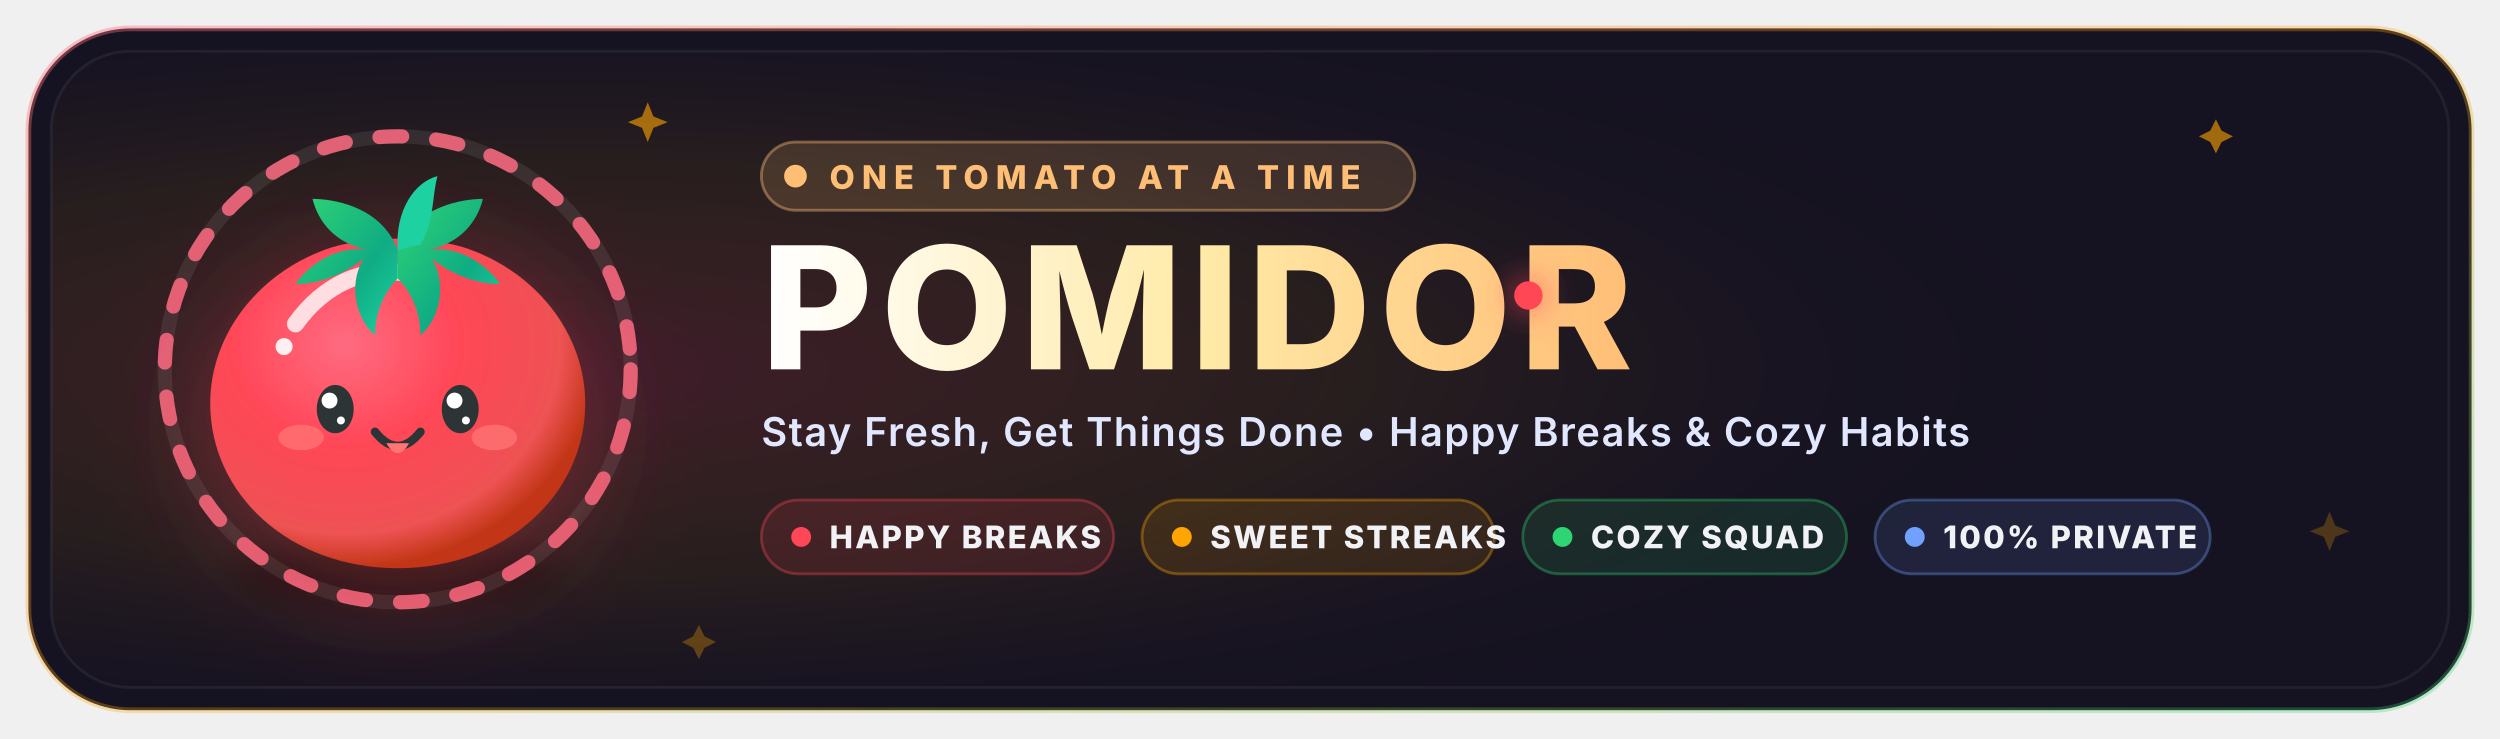
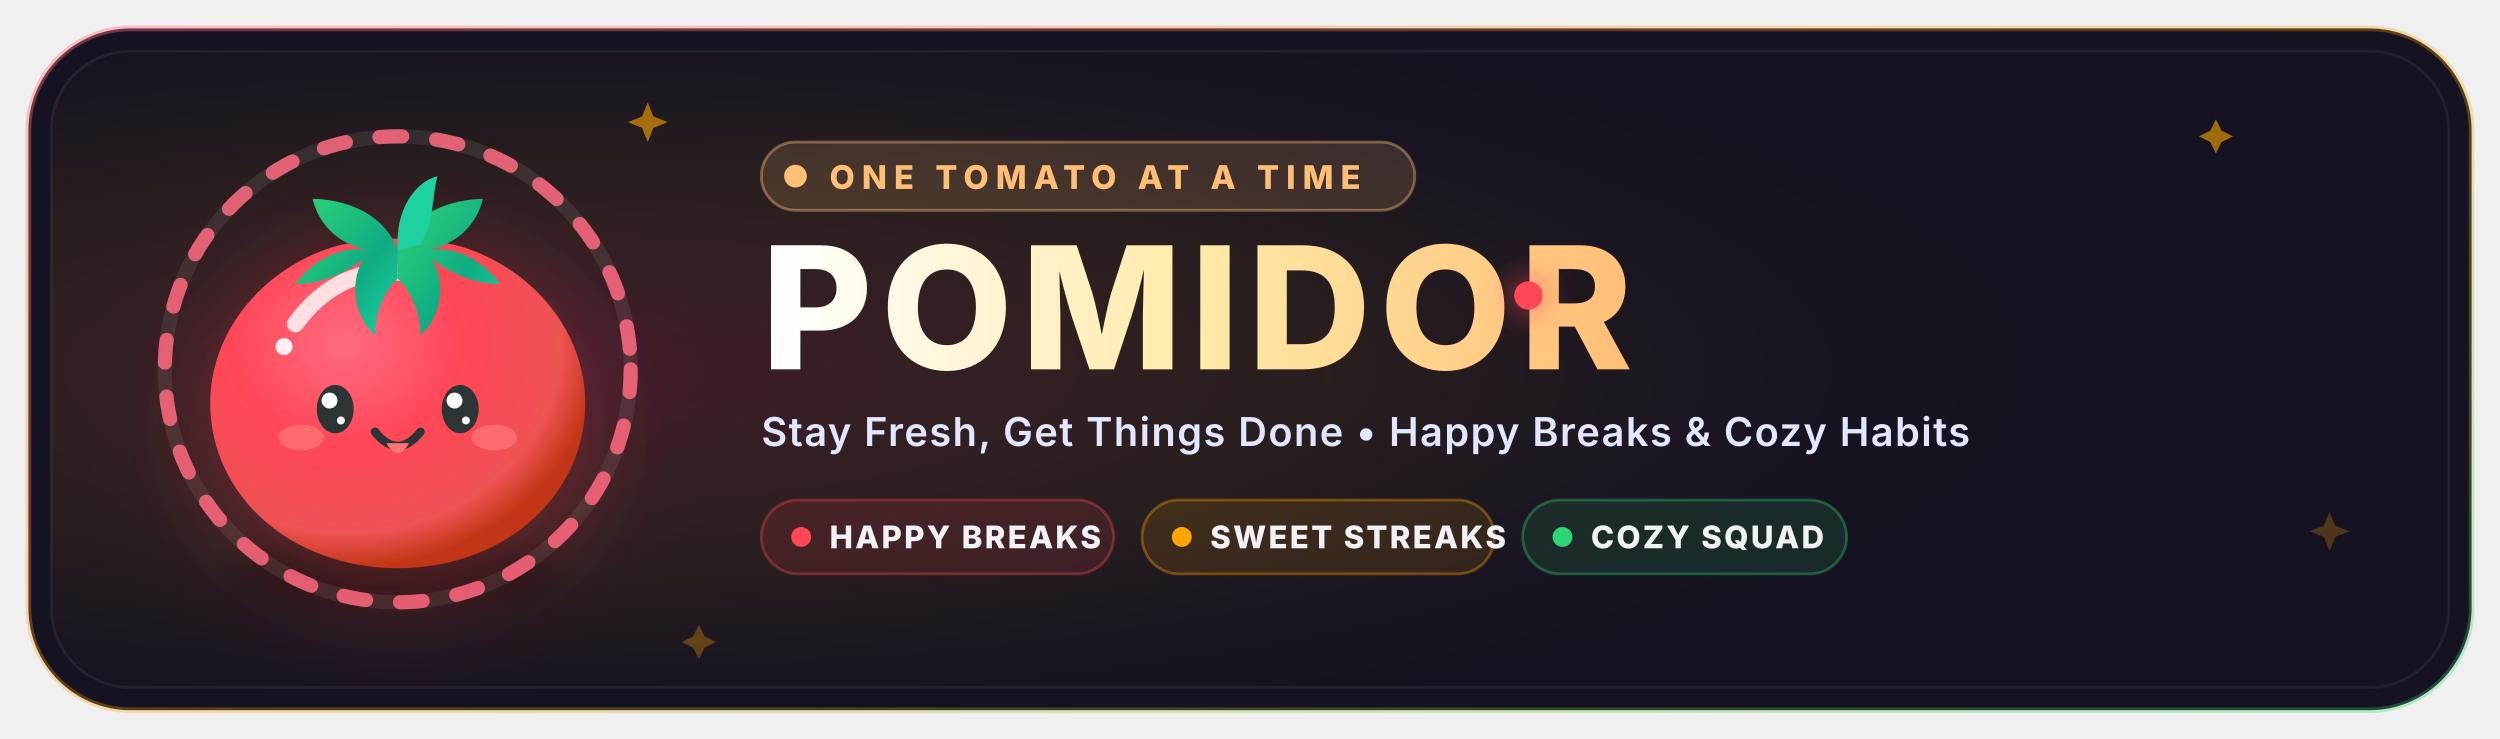
<svg xmlns="http://www.w3.org/2000/svg" viewBox="0 0 880 260" width="880" height="260" fill="none">
  <defs>
    <radialGradient id="play-bg-glow" cx="22%" cy="50%" r="65%">
      <stop offset="0%" stop-color="#ff4757" stop-opacity="0.18" />
      <stop offset="50%" stop-color="#ffa502" stop-opacity="0.08" />
      <stop offset="100%" stop-color="#191326" stop-opacity="0" />
    </radialGradient>
    <radialGradient id="play-tomato-body" cx="36%" cy="32%" r="68%">
      <stop offset="0%" stop-color="#ff6b81" />
      <stop offset="45%" stop-color="#ff4757" />
      <stop offset="85%" stop-color="#ee5253" />
      <stop offset="100%" stop-color="#c23616" />
    </radialGradient>
    <linearGradient id="play-title-grad" x1="0%" y1="0%" x2="100%" y2="0%">
      <stop offset="0%" stop-color="#ffffff" />
      <stop offset="50%" stop-color="#ffeaa7" />
      <stop offset="100%" stop-color="#ffbe76" />
    </linearGradient>
    <linearGradient id="play-leaf-grad" x1="0%" y1="0%" x2="100%" y2="100%">
      <stop offset="0%" stop-color="#2ed573" />
      <stop offset="60%" stop-color="#10ac84" />
      <stop offset="100%" stop-color="#1dd1a1" />
    </linearGradient>
    <linearGradient id="play-border-grad" x1="0%" y1="0%" x2="100%" y2="100%">
      <stop offset="0%" stop-color="#ff6b81" stop-opacity="0.4" />
      <stop offset="50%" stop-color="#ffa502" stop-opacity="0.3" />
      <stop offset="100%" stop-color="#2ed573" stop-opacity="0.3" />
    </linearGradient>
  </defs>
  <style>
    .play-title { font-family: "Quicksand", "Nunito", "Happy Monkey", "Arial Rounded MT Bold", -apple-system, sans-serif; font-size: 60px; font-weight: 800; letter-spacing: 3px; fill: url(#play-title-grad); }
    .play-eyebrow { font-family: "Quicksand", "Nunito", -apple-system, sans-serif; font-size: 11.5px; font-weight: 800; letter-spacing: 2.5px; fill: #ffbe76; text-transform: uppercase; }
    .play-tagline { font-family: "Quicksand", "Nunito", -apple-system, sans-serif; font-size: 14px; font-weight: 600; letter-spacing: 0.5px; fill: #e0e7ff; }
    .play-pill-text { font-family: "Quicksand", "Nunito", -apple-system, sans-serif; font-size: 11px; font-weight: 800; letter-spacing: 0.8px; fill: #f1f2f6; }
  </style>
  <rect x="10" y="10" width="860" height="240" rx="36" fill="#151221" stroke="url(#play-border-grad)" stroke-width="2" />
  <rect x="18" y="18" width="844" height="224" rx="28" fill="url(#play-bg-glow)" stroke="rgba(255, 255, 255, 0.06)" stroke-width="1" />
  <g fill="#ffa502" opacity="0.6">
    <path d="M228 36 l2 5 5 2 -5 2 -2 5 -2 -5 -5 -2 5 -2 z" />
    <path d="M780 42 l2 4 4 2 -4 2 -2 4 -2 -4 -4 -2 4 -2 z" />
    <path d="M820 180 l2 5 5 2 -5 2 -2 5 -2 -5 -5 -2 5 -2 z" opacity="0.4" />
    <path d="M246 220 l2 4 4 2 -4 2 -2 4 -2 -4 -4 -2 4 -2 z" opacity="0.5" />
  </g>
  <g transform="translate(48, 38)">
    <ellipse cx="92" cy="164" rx="58" ry="12" fill="rgba(0,0,0,0.4)" filter="blur(6px)" />
    <circle cx="92" cy="92" r="82" stroke="rgba(255, 255, 255, 0.08)" stroke-width="5" fill="none" />
    <circle cx="92" cy="92" r="82" stroke="#ff6b81" stroke-width="5" stroke-dasharray="8 12" stroke-linecap="round" fill="none" opacity="0.85" />
    <path d="M92 162c-38 0-66-26-66-58 0-25 18-47 43-55 7-2 15-3 23-3 8 0 16 1 23 3 25 8 43 30 43 55 0 32-28 58-66 58z" fill="url(#play-tomato-body)" filter="drop-shadow(0 8px 20px rgba(255, 71, 87, 0.35))" />
    <path d="M56 76c10-14 24-20 38-18" stroke="#ffffff" stroke-width="6" stroke-linecap="round" fill="none" opacity="0.8" />
    <circle cx="52" cy="84" r="3" fill="#ffffff" opacity="0.9" />
    <ellipse cx="70" cy="106" rx="6.5" ry="8.5" fill="#2d3436" />
    <circle cx="68" cy="103" r="2.8" fill="#ffffff" />
    <circle cx="72" cy="110" r="1.4" fill="#ffffff" />
    <ellipse cx="114" cy="106" rx="6.5" ry="8.5" fill="#2d3436" />
    <circle cx="112" cy="103" r="2.8" fill="#ffffff" />
    <circle cx="116" cy="110" r="1.4" fill="#ffffff" />
    <ellipse cx="58" cy="116" rx="8" ry="4.5" fill="#ff7675" opacity="0.75" />
    <ellipse cx="126" cy="116" rx="8" ry="4.5" fill="#ff7675" opacity="0.75" />
    <path d="M84 114 Q92 124 100 114" stroke="#2d3436" stroke-width="3" stroke-linecap="round" fill="none" />
    <path d="M88 118 Q92 125 96 118 Z" fill="#ff7675" />
    <path d="M92 50c-6-16-24-18-30-18 2 8 8 16 20 18-12-2-22 6-26 12 9 0 18-4 24-9-6 10-2 22 4 27 0-9 4-16 8-20z" fill="url(#play-leaf-grad)" />
    <path d="M92 50c6-16 24-18 30-18-2 8-8 16-20 18 12-2 22 6 26 12-9 0-18-4-24-9 6 10 2 22-4 27 0-9-4-16-8-20z" fill="url(#play-leaf-grad)" />
    <path d="M92 50c-1-14 6-24 14-26-2 7-1 16-6 24z" fill="#1dd1a1" />
  </g>
  <g transform="translate(268, 50)">
    <g transform="translate(0, 0)">
      <rect x="0" y="0" width="230" height="24" rx="12" fill="rgba(255, 190, 118, 0.15)" stroke="rgba(255, 190, 118, 0.4)" stroke-width="1" />
      <circle cx="12" cy="12" r="4" fill="#ffbe76" />
      <text x="24" y="16.5" class="play-eyebrow">ONE TOMATO AT A TIME</text>
    </g>
    <text x="0" y="80" class="play-title">POMIDOR</text>
    <circle cx="270" cy="54" r="5" fill="#ff4757" filter="drop-shadow(0 0 6px #ff4757)" />
    <text x="0" y="107" class="play-tagline">Stay Fresh, Get Things Done • Happy Breaks &amp; Cozy Habits</text>
    <g transform="translate(0, 126)">
      <g transform="translate(0, 0)">
        <rect x="0" y="0" width="124" height="26" rx="13" fill="rgba(255, 71, 87, 0.12)" stroke="rgba(255, 71, 87, 0.35)" stroke-width="1" />
        <circle cx="14" cy="13" r="3.5" fill="#ff4757" />
        <text x="24" y="17" class="play-pill-text">HAPPY BREAKS</text>
      </g>
      <g transform="translate(134, 0)">
        <rect x="0" y="0" width="124" height="26" rx="13" fill="rgba(255, 165, 2, 0.12)" stroke="rgba(255, 165, 2, 0.35)" stroke-width="1" />
        <circle cx="14" cy="13" r="3.5" fill="#ffa502" />
        <text x="24" y="17" class="play-pill-text">SWEET STREAKS</text>
      </g>
      <g transform="translate(268, 0)">
        <rect x="0" y="0" width="114" height="26" rx="13" fill="rgba(46, 213, 115, 0.12)" stroke="rgba(46, 213, 115, 0.35)" stroke-width="1" />
        <circle cx="14" cy="13" r="3.5" fill="#2ed573" />
        <text x="24" y="17" class="play-pill-text">COZY SQUAD</text>
      </g>
-       <g transform="translate(392, 0)">
-         <rect x="0" y="0" width="118" height="26" rx="13" fill="rgba(112, 161, 255, 0.12)" stroke="rgba(112, 161, 255, 0.35)" stroke-width="1" />
-         <circle cx="14" cy="13" r="3.5" fill="#70a1ff" />
-         <text x="24" y="17" class="play-pill-text">100% PRIVATE</text>
-       </g>
    </g>
  </g>
</svg>
